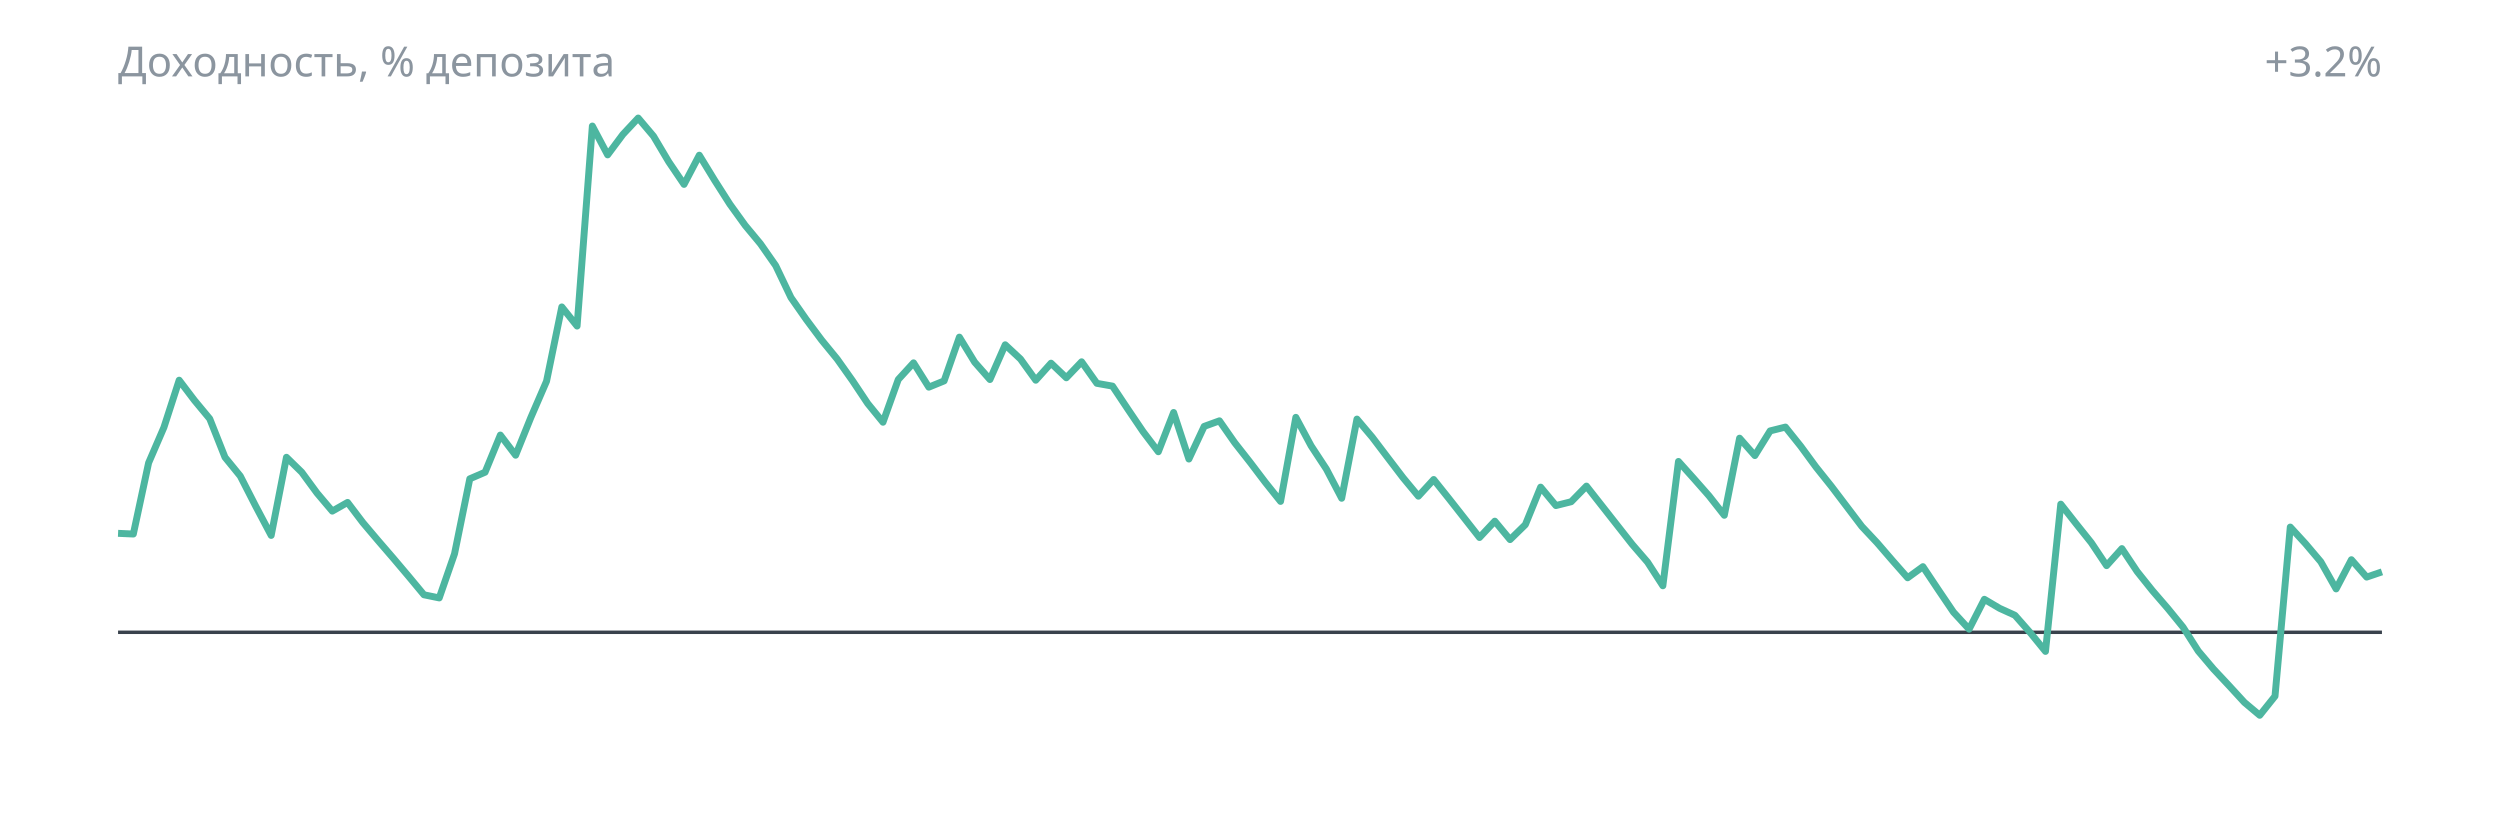
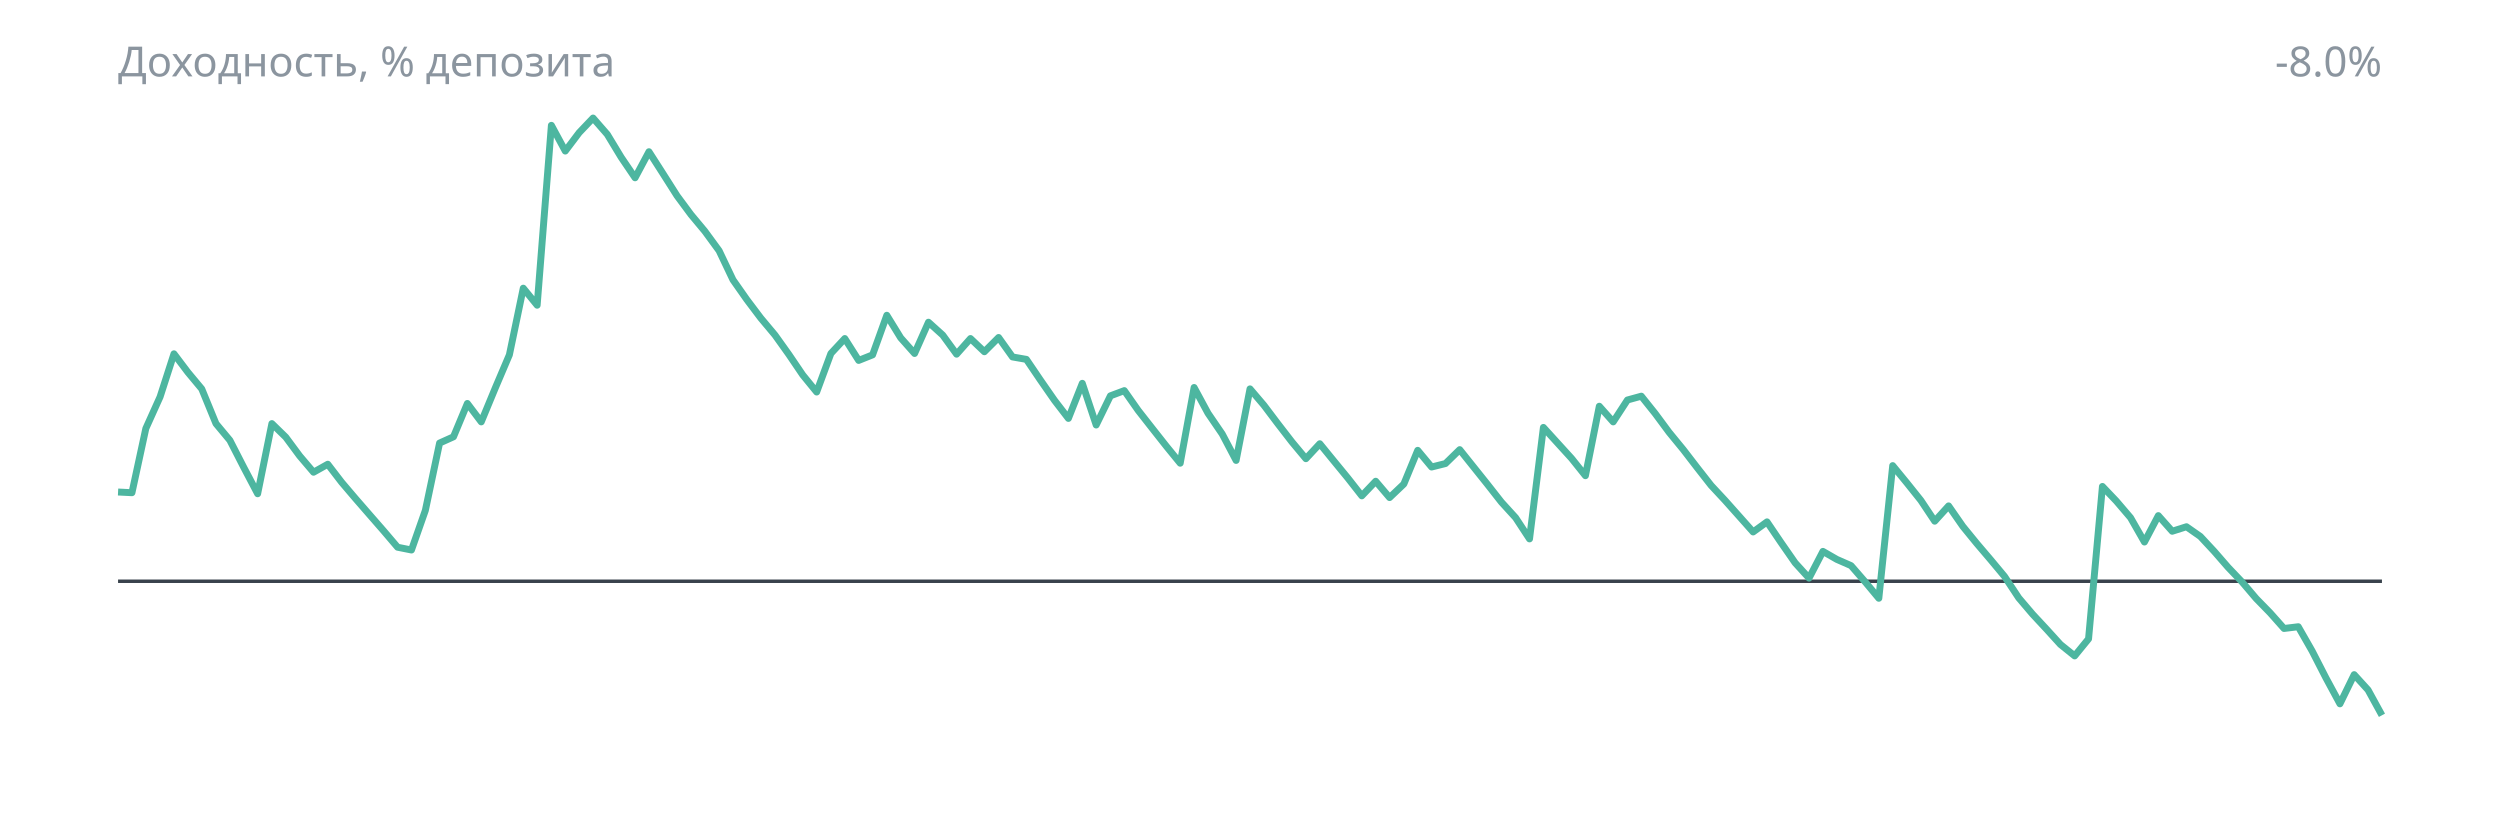
<svg xmlns="http://www.w3.org/2000/svg" viewBox="0 0 720 240" role="img" aria-label="Доходность, % депозита">
-   <line x1="34" y1="182.1" x2="686" y2="182.1" stroke="#39424c" stroke-width="1" />
-   <path d="M34.0,153.6 L38.4,153.8 L42.8,133.3 L47.2,123.1 L51.6,109.5 L56.0,115.3 L60.4,120.6 L64.8,131.7 L69.2,137.1 L73.6,145.7 L78.1,154.2 L82.5,131.7 L86.9,136.0 L91.3,142.0 L95.7,147.2 L100.1,144.7 L104.5,150.5 L108.9,155.7 L113.3,160.8 L117.7,166.0 L122.1,171.3 L126.5,172.2 L130.9,159.5 L135.3,137.9 L139.7,136.0 L144.1,125.3 L148.5,131.1 L152.9,120.2 L157.4,109.8 L161.8,88.4 L166.2,93.9 L170.6,36.3 L175.0,44.6 L179.4,38.7 L183.8,34.0 L188.2,39.2 L192.6,46.6 L197.0,53.1 L201.4,44.7 L205.8,51.9 L210.2,58.8 L214.6,64.9 L219.0,70.2 L223.4,76.5 L227.8,85.7 L232.2,92.0 L236.6,97.9 L241.1,103.4 L245.5,109.6 L249.9,116.2 L254.3,121.6 L258.7,109.3 L263.1,104.5 L267.5,111.5 L271.9,109.7 L276.3,97.1 L280.7,104.3 L285.1,109.3 L289.5,99.3 L293.9,103.4 L298.3,109.5 L302.7,104.6 L307.1,108.8 L311.5,104.2 L315.9,110.4 L320.4,111.2 L324.8,117.8 L329.2,124.3 L333.6,130.1 L338.0,118.8 L342.4,132.2 L346.8,122.8 L351.2,121.2 L355.6,127.5 L360.0,133.1 L364.4,138.9 L368.8,144.4 L373.2,120.2 L377.6,128.4 L382.0,135.1 L386.4,143.5 L390.8,120.7 L395.2,125.9 L399.6,131.7 L404.1,137.6 L408.5,142.9 L412.9,138.1 L417.3,143.6 L421.7,149.2 L426.1,154.8 L430.5,150.1 L434.9,155.4 L439.3,151.1 L443.7,140.3 L448.1,145.6 L452.5,144.5 L456.9,140.0 L461.3,145.6 L465.7,151.2 L470.1,156.8 L474.5,161.9 L478.9,168.7 L483.4,132.9 L487.8,137.8 L492.2,142.8 L496.6,148.4 L501.0,126.2 L505.4,131.2 L509.8,124.1 L514.2,123.0 L518.6,128.5 L523.0,134.5 L527.4,140.0 L531.8,145.8 L536.2,151.6 L540.6,156.3 L545.0,161.4 L549.4,166.4 L553.8,163.2 L558.2,169.8 L562.6,176.3 L567.1,181.2 L571.5,172.6 L575.9,175.2 L580.3,177.2 L584.7,182.2 L589.1,187.6 L593.5,145.2 L597.9,150.8 L602.3,156.3 L606.7,162.9 L611.1,158.0 L615.5,164.6 L619.9,170.1 L624.3,175.2 L628.7,180.6 L633.1,187.5 L637.5,192.7 L641.9,197.4 L646.4,202.3 L650.8,206.0 L655.2,200.5 L659.6,151.8 L664.0,156.6 L668.4,161.8 L672.8,169.6 L677.2,161.2 L681.6,166.2 L686.0,164.7" fill="none" stroke="#4db6a0" stroke-width="2" stroke-linejoin="round" />
+   <line x1="34" y1="167.4" x2="686" y2="167.4" stroke="#39424c" stroke-width="1" />
+   <path d="M34.0,141.7 L38.0,141.9 L42.0,123.4 L46.1,114.3 L50.1,101.9 L54.1,107.2 L58.1,112.0 L62.2,122.0 L66.2,126.8 L70.2,134.6 L74.2,142.2 L78.3,122.0 L82.3,125.9 L86.3,131.3 L90.3,136.0 L94.4,133.7 L98.4,138.9 L102.4,143.6 L106.4,148.2 L110.5,152.9 L114.5,157.6 L118.5,158.4 L122.5,147.0 L126.6,127.6 L130.6,125.8 L134.6,116.2 L138.6,121.5 L142.7,111.6 L146.7,102.2 L150.7,83.0 L154.7,87.9 L158.8,36.1 L162.8,43.5 L166.8,38.2 L170.8,34.0 L174.9,38.7 L178.9,45.3 L182.9,51.2 L186.9,43.7 L191.0,50.1 L195.0,56.4 L199.0,61.8 L203.0,66.6 L207.1,72.2 L211.1,80.6 L215.1,86.3 L219.1,91.6 L223.2,96.5 L227.2,102.1 L231.2,108.0 L235.2,112.9 L239.3,101.8 L243.3,97.5 L247.3,103.8 L251.3,102.2 L255.4,90.8 L259.4,97.3 L263.4,101.8 L267.4,92.8 L271.5,96.5 L275.5,102.0 L279.5,97.5 L283.5,101.3 L287.6,97.2 L291.6,102.8 L295.6,103.5 L299.6,109.4 L303.7,115.3 L307.7,120.5 L311.7,110.4 L315.7,122.4 L319.8,114.0 L323.8,112.5 L327.8,118.2 L331.8,123.3 L335.9,128.5 L339.9,133.4 L343.9,111.6 L347.9,119.0 L352.0,125.0 L356.0,132.6 L360.0,112.0 L364.0,116.7 L368.0,122.0 L372.1,127.3 L376.1,132.1 L380.1,127.8 L384.1,132.7 L388.2,137.7 L392.2,142.8 L396.2,138.6 L400.2,143.3 L404.3,139.4 L408.3,129.7 L412.3,134.5 L416.3,133.5 L420.4,129.5 L424.4,134.5 L428.4,139.5 L432.4,144.6 L436.5,149.1 L440.5,155.2 L444.5,123.1 L448.5,127.5 L452.6,132.0 L456.6,137.0 L460.6,117.0 L464.6,121.5 L468.7,115.2 L472.7,114.1 L476.7,119.1 L480.7,124.5 L484.8,129.5 L488.8,134.7 L492.8,139.8 L496.8,144.1 L500.9,148.7 L504.9,153.2 L508.9,150.3 L512.9,156.2 L517.0,162.1 L521.0,166.5 L525.0,158.8 L529.0,161.1 L533.1,162.9 L537.1,167.5 L541.1,172.3 L545.1,134.1 L549.2,139.1 L553.2,144.1 L557.2,150.1 L561.2,145.7 L565.3,151.6 L569.3,156.5 L573.3,161.2 L577.3,166.0 L581.4,172.2 L585.4,176.9 L589.4,181.2 L593.4,185.6 L597.5,188.9 L601.5,184.0 L605.5,140.1 L609.5,144.3 L613.6,149.1 L617.6,156.1 L621.6,148.5 L625.6,153.0 L629.7,151.7 L633.7,154.5 L637.7,158.8 L641.7,163.4 L645.8,167.7 L649.8,172.4 L653.8,176.5 L657.8,181.0 L661.9,180.5 L665.9,187.5 L669.9,195.3 L673.9,202.7 L678.0,194.3 L682.0,198.7 L686.0,206.0" fill="none" stroke="#4db6a0" stroke-width="2" stroke-linejoin="round" />
  <text x="34" y="22" fill="#8b959f" font-family="system-ui" font-size="12">Доходность, % депозита</text>
-   <text x="686" y="22" text-anchor="end" fill="#8b959f" font-family="system-ui" font-size="12">+3.2%</text>
+   <text x="686" y="22" text-anchor="end" fill="#8b959f" font-family="system-ui" font-size="12">-8.0%</text>
</svg>
